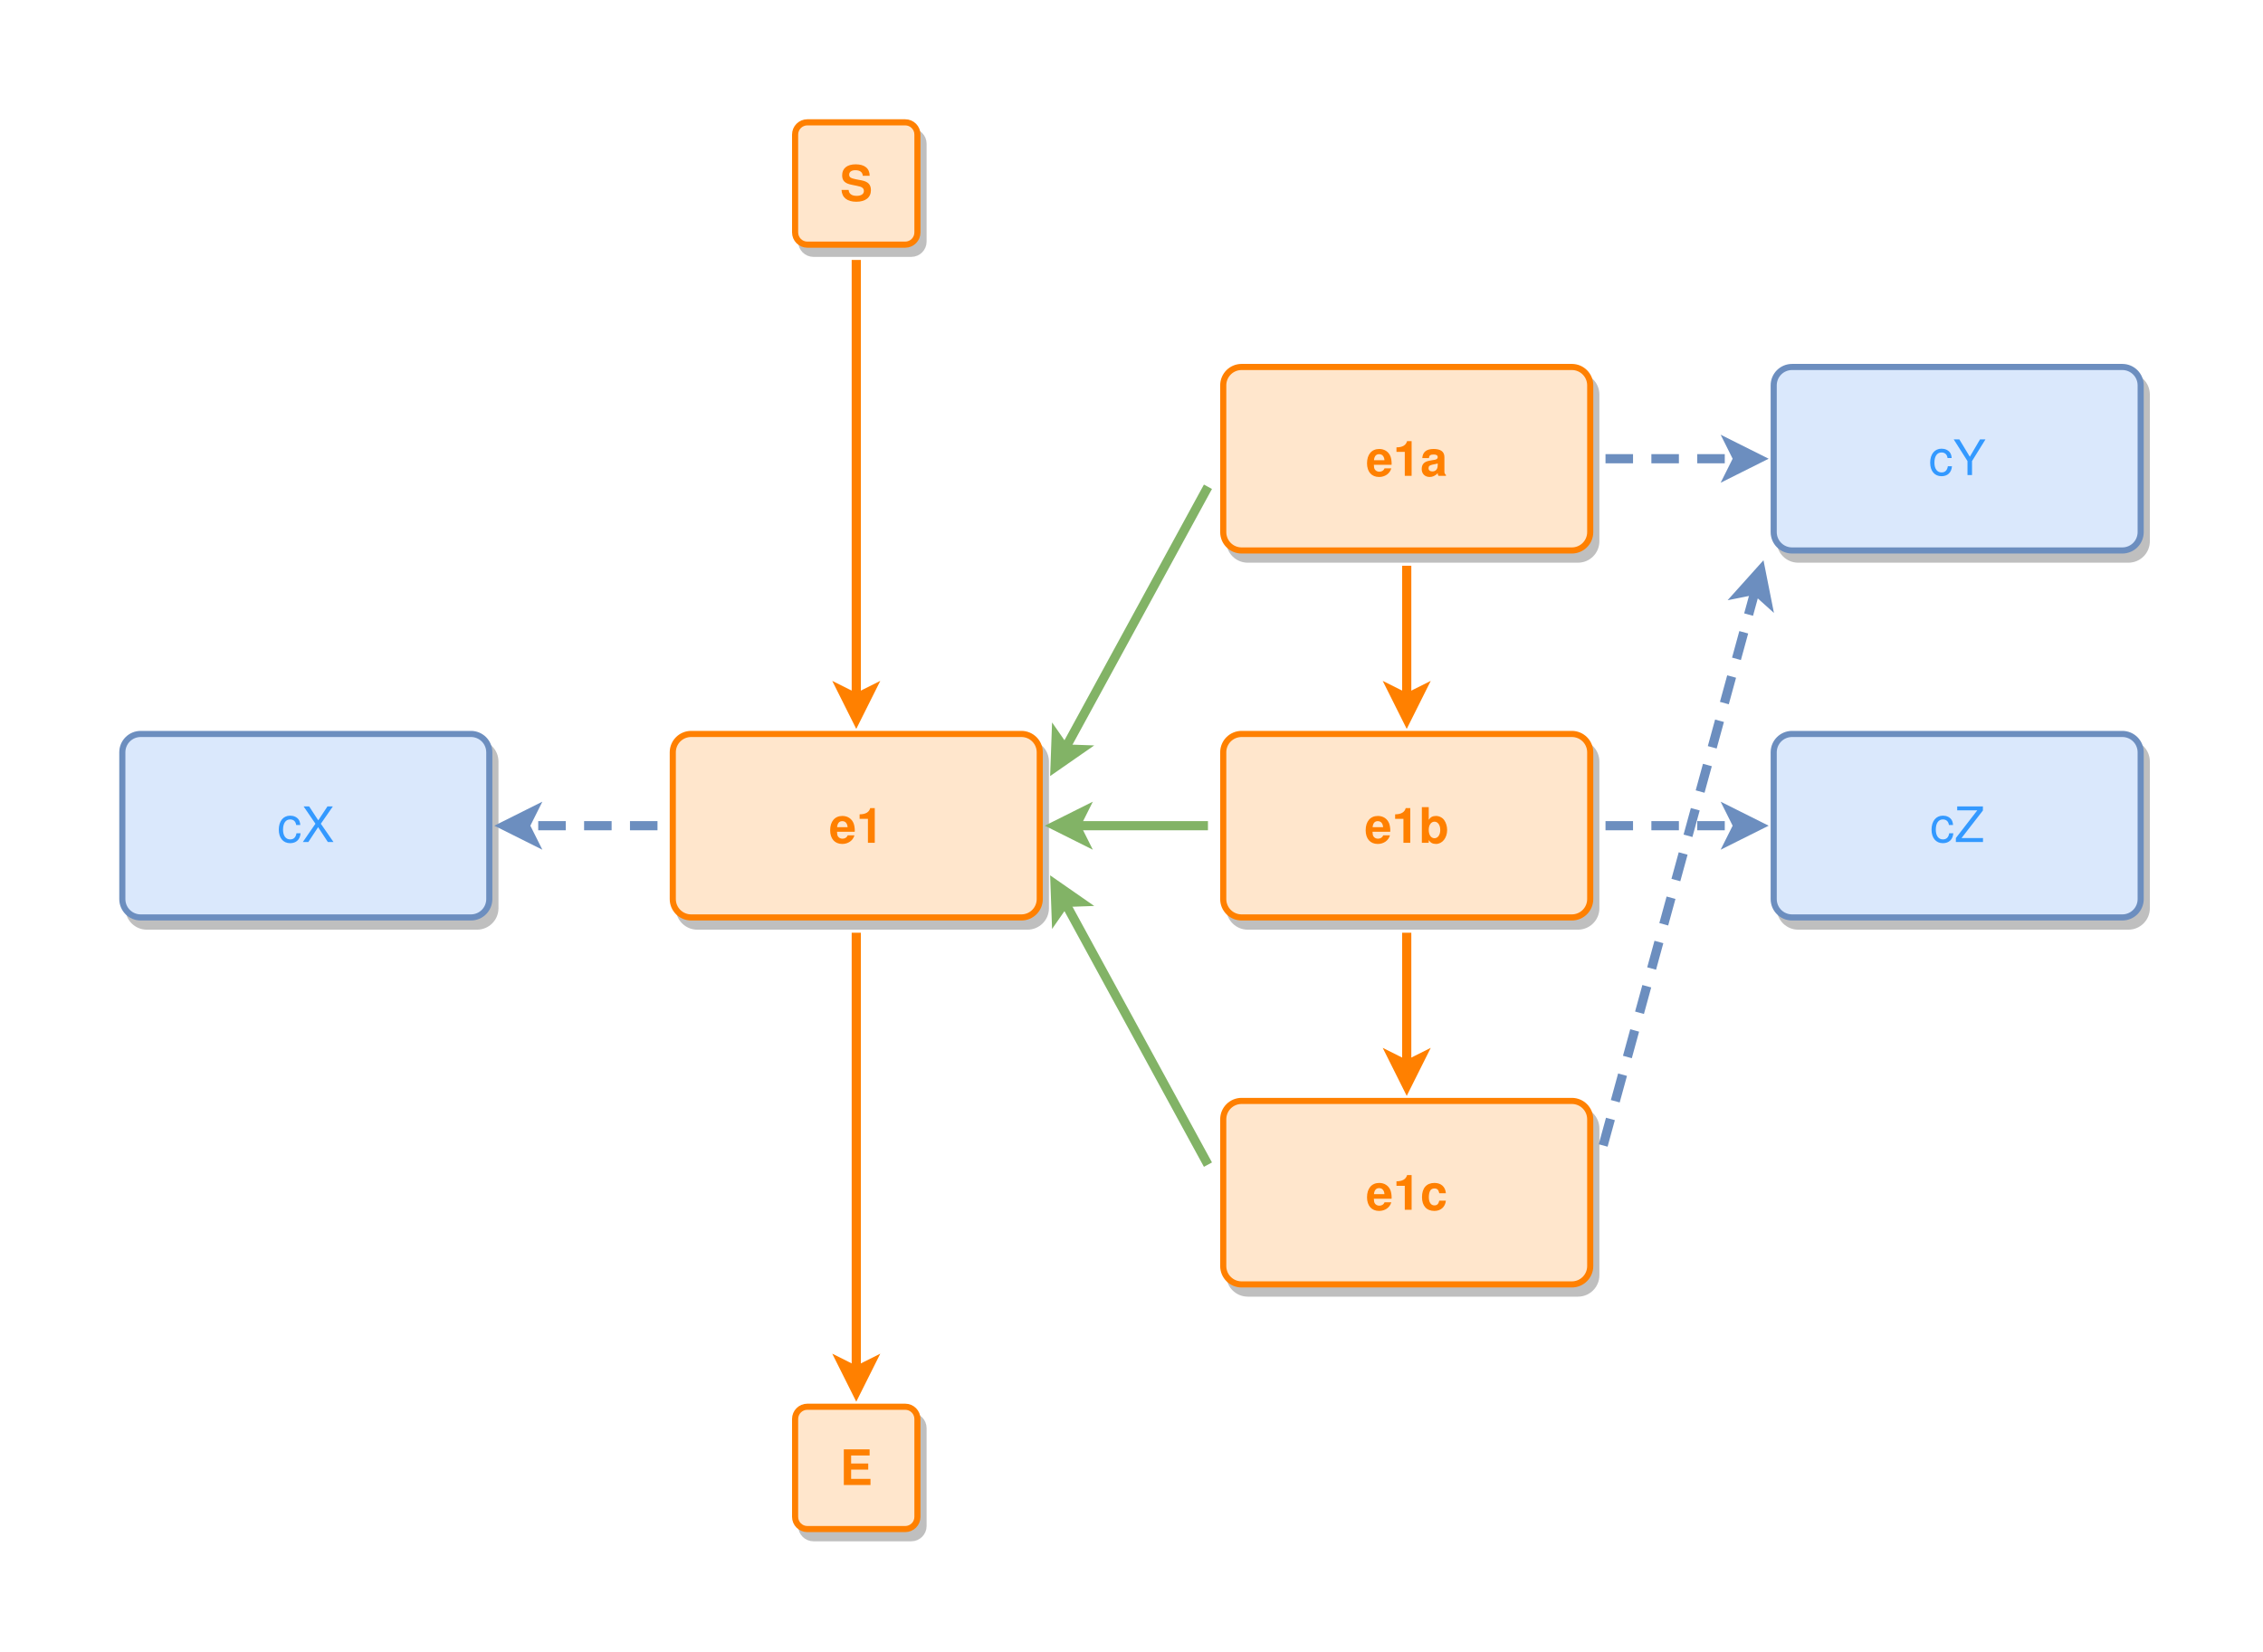
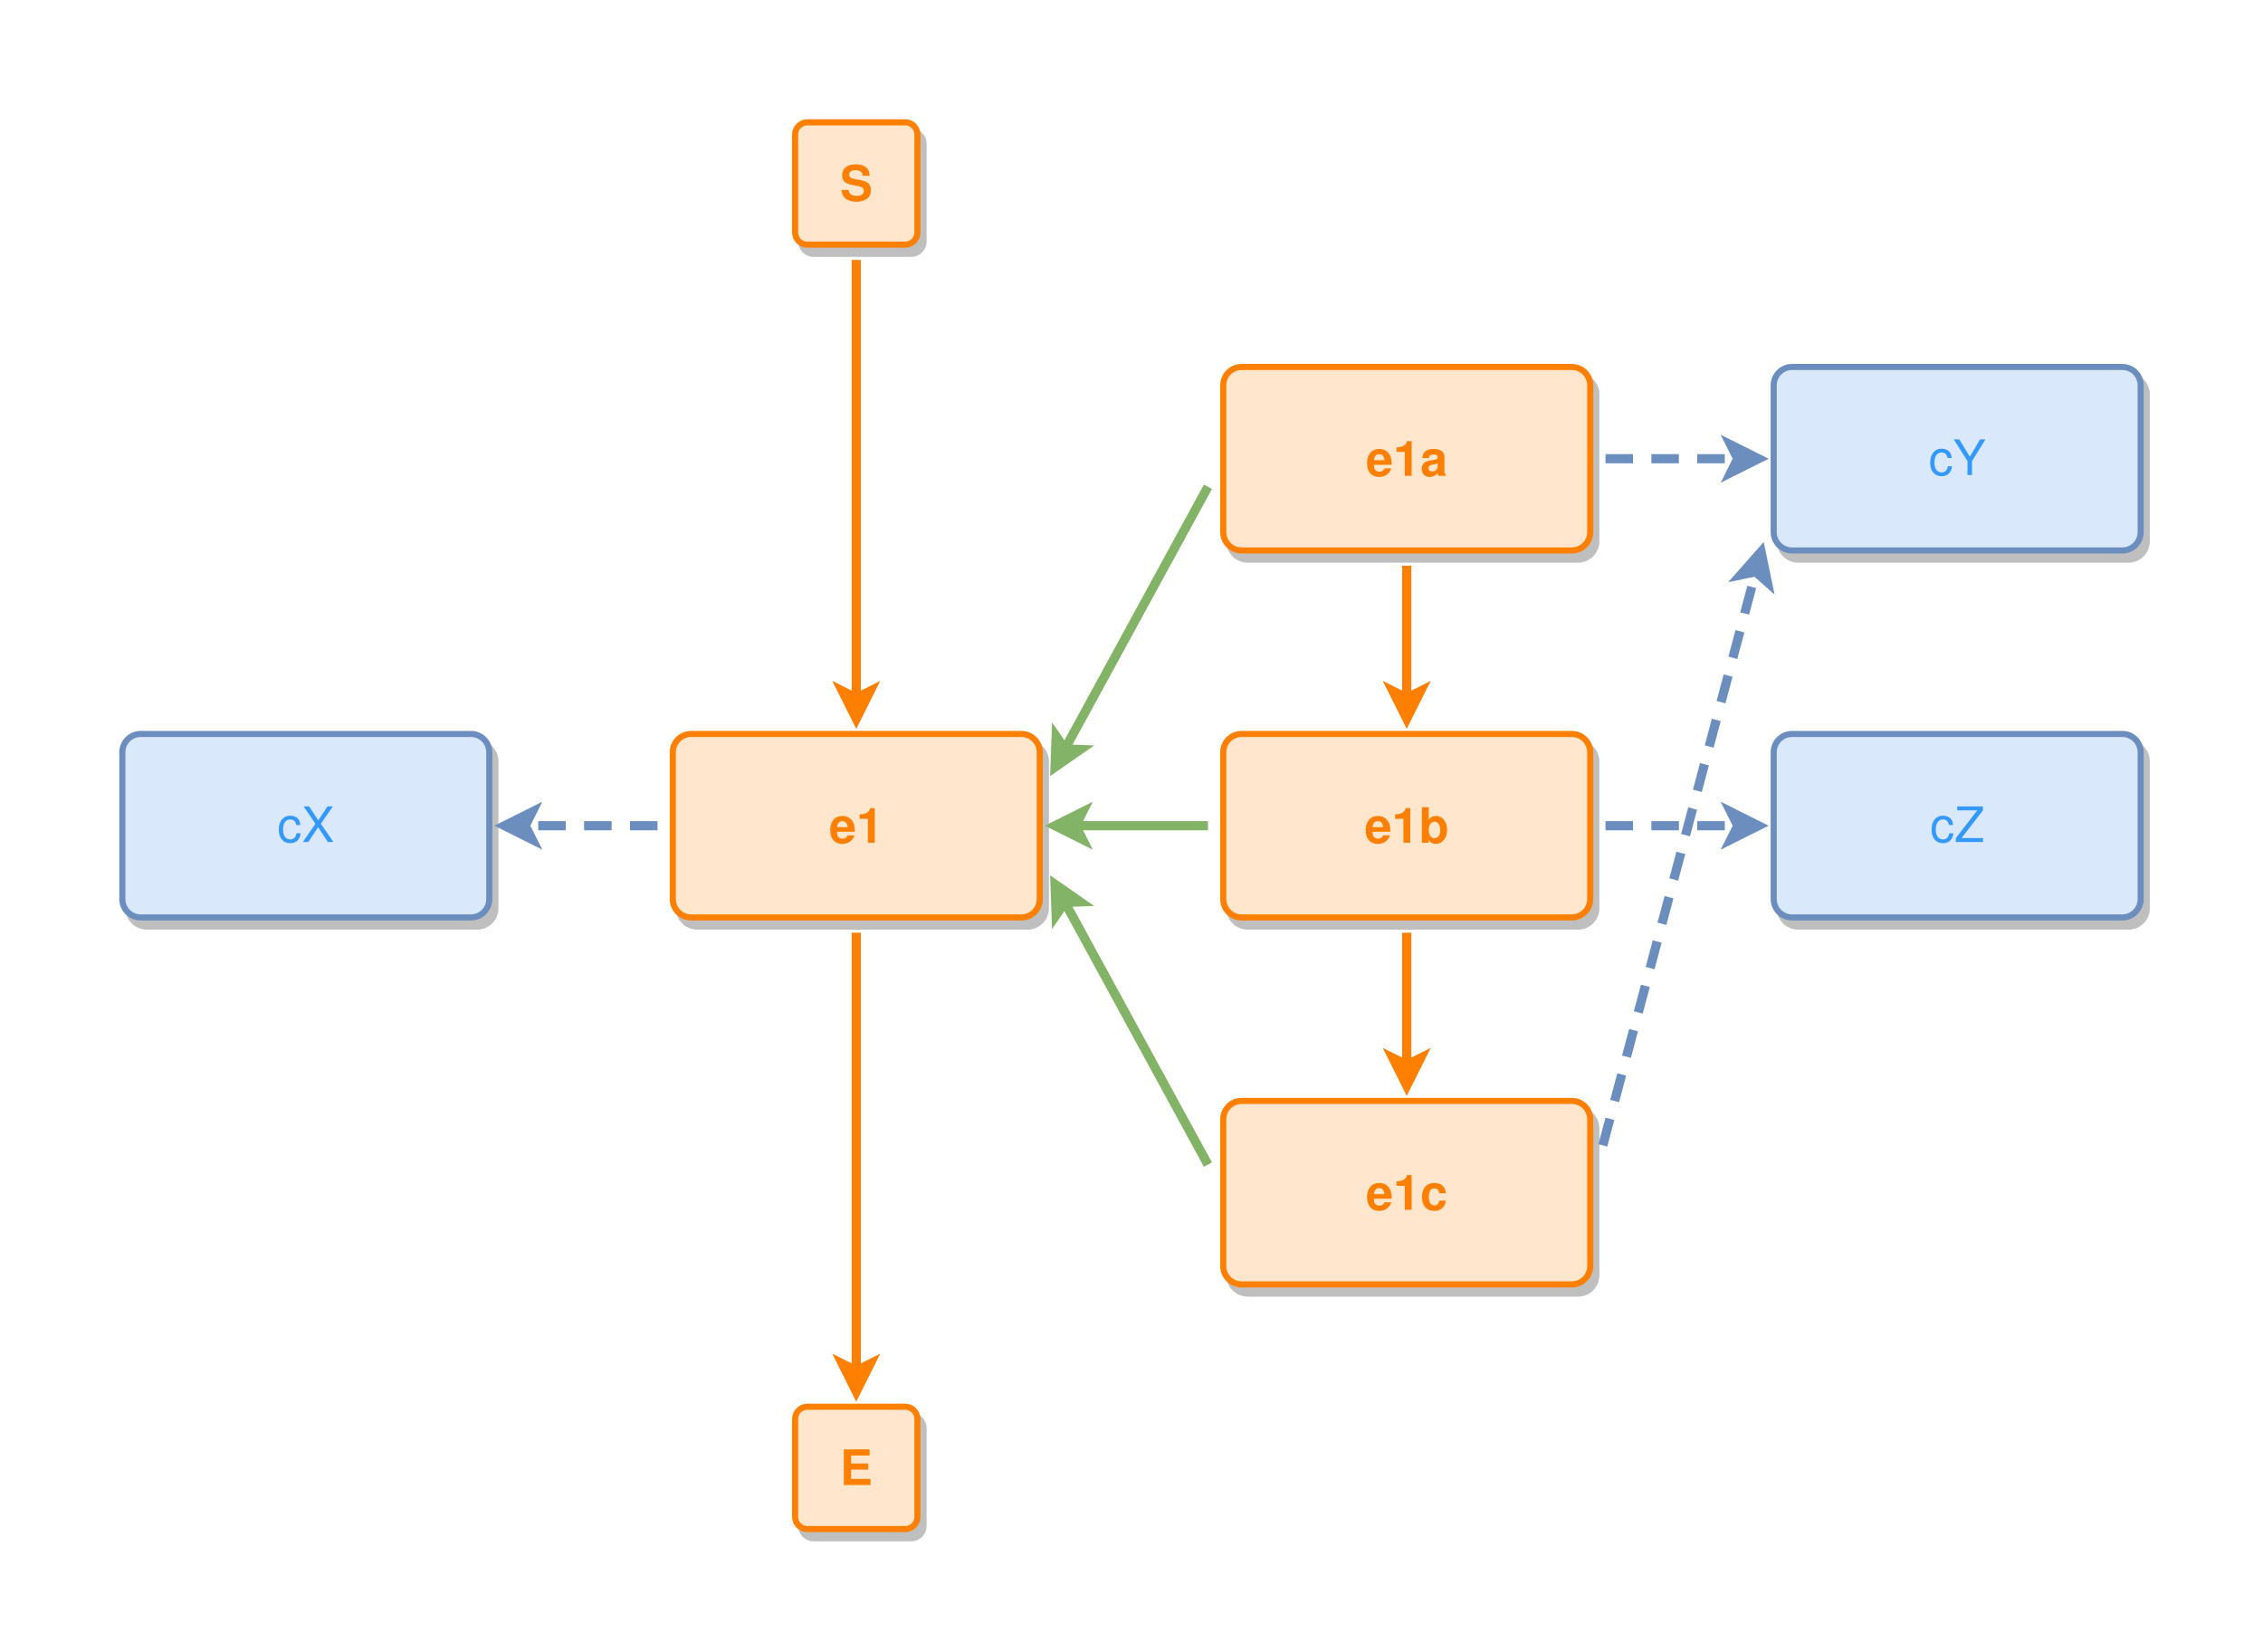
<svg xmlns="http://www.w3.org/2000/svg" width="740" height="540" viewBox="0 0 740 540">
  <defs>
  </defs>
  <g id="container-shells">
  </g>
  <g id="node-shadows">
    <rect x="220" y="240" width="120" height="60" rx="6" ry="6" fill="#000000" stroke="#000000" stroke-width="2" opacity="0.25" transform="translate(2,3)" />
    <rect x="40" y="240" width="120" height="60" rx="6" ry="6" fill="#000000" stroke="#000000" stroke-width="2" opacity="0.25" transform="translate(2,3)" />
    <rect x="400" y="120" width="120" height="60" rx="6" ry="6" fill="#000000" stroke="#000000" stroke-width="2" opacity="0.25" transform="translate(2,3)" />
    <rect x="400" y="240" width="120" height="60" rx="6" ry="6" fill="#000000" stroke="#000000" stroke-width="2" opacity="0.25" transform="translate(2,3)" />
    <rect x="400" y="360" width="120" height="60" rx="6" ry="6" fill="#000000" stroke="#000000" stroke-width="2" opacity="0.25" transform="translate(2,3)" />
    <rect x="580" y="120" width="120" height="60" rx="6" ry="6" fill="#000000" stroke="#000000" stroke-width="2" opacity="0.25" transform="translate(2,3)" />
    <rect x="580" y="240" width="120" height="60" rx="6" ry="6" fill="#000000" stroke="#000000" stroke-width="2" opacity="0.25" transform="translate(2,3)" />
    <rect x="260" y="40" width="40" height="40" rx="4" ry="4" fill="#000000" stroke="#000000" stroke-width="2" opacity="0.25" transform="translate(2,3)" />
    <rect x="260" y="460" width="40" height="40" rx="4" ry="4" fill="#000000" stroke="#000000" stroke-width="2" opacity="0.25" transform="translate(2,3)" />
  </g>
  <g id="edges">
    <g class="edge" data-edge-idx="0" data-edge-base="expresses" data-edge-from="1" data-edge-to="2">
      <line x1="215.00" y1="270.00" x2="171.75" y2="270.00" stroke="#6c8ebf" stroke-width="3" stroke-dasharray="9 6" />
      <path d="M 165.00 270.00 L 174.00 265.50 L 171.75 270.00 L 174.00 274.50 Z" fill="#6c8ebf" stroke="#6c8ebf" stroke-width="3" stroke-miterlimit="10" />
    </g>
    <g class="edge" data-edge-idx="1" data-edge-base="leadsto" data-edge-from="3" data-edge-to="4">
      <line x1="460.00" y1="185.00" x2="460.00" y2="228.25" stroke="#ff8000" stroke-width="3" />
      <path d="M 460.00 235.00 L 455.50 226.00 L 460.00 228.25 L 464.50 226.00 Z" fill="#ff8000" stroke="#ff8000" stroke-width="3" stroke-miterlimit="10" />
    </g>
    <g class="edge" data-edge-idx="2" data-edge-base="leadsto" data-edge-from="4" data-edge-to="5">
      <line x1="460.00" y1="305.00" x2="460.00" y2="348.25" stroke="#ff8000" stroke-width="3" />
      <path d="M 460.00 355.00 L 455.50 346.00 L 460.00 348.25 L 464.50 346.00 Z" fill="#ff8000" stroke="#ff8000" stroke-width="3" stroke-miterlimit="10" />
    </g>
    <g class="edge" data-edge-idx="3" data-edge-base="partof" data-edge-from="3" data-edge-to="1">
      <line x1="395.00" y1="159.17" x2="348.23" y2="244.91" stroke="#82b366" stroke-width="3" />
      <path d="M 345.00 250.83 L 345.36 240.78 L 348.23 244.91 L 353.26 245.09 Z" fill="#82b366" stroke="#82b366" stroke-width="3" stroke-miterlimit="10" />
    </g>
    <g class="edge" data-edge-idx="4" data-edge-base="partof" data-edge-from="4" data-edge-to="1">
      <line x1="395.00" y1="270.00" x2="351.75" y2="270.00" stroke="#82b366" stroke-width="3" />
      <path d="M 345.00 270.00 L 354.00 265.50 L 351.75 270.00 L 354.00 274.50 Z" fill="#82b366" stroke="#82b366" stroke-width="3" stroke-miterlimit="10" />
    </g>
    <g class="edge" data-edge-idx="5" data-edge-base="partof" data-edge-from="5" data-edge-to="1">
      <line x1="395.00" y1="380.83" x2="348.23" y2="295.09" stroke="#82b366" stroke-width="3" />
      <path d="M 345.00 289.17 L 353.26 294.91 L 348.23 295.09 L 345.36 299.22 Z" fill="#82b366" stroke="#82b366" stroke-width="3" stroke-miterlimit="10" />
    </g>
    <g class="edge" data-edge-idx="6" data-edge-base="expresses" data-edge-from="3" data-edge-to="6">
      <line x1="525.00" y1="150.00" x2="568.25" y2="150.00" stroke="#6c8ebf" stroke-width="3" stroke-dasharray="9 6" />
      <path d="M 575.00 150.00 L 566.00 154.50 L 568.25 150.00 L 566.00 145.50 Z" fill="#6c8ebf" stroke="#6c8ebf" stroke-width="3" stroke-miterlimit="10" />
    </g>
    <g class="edge" data-edge-idx="7" data-edge-base="expresses" data-edge-from="5" data-edge-to="6">
-       <line x1="524.23" y1="374.57" x2="573.99" y2="192.94" stroke="#6c8ebf" stroke-width="3" stroke-dasharray="9 6" />
-       <path d="M 575.77 186.43 L 577.73 196.30 L 573.99 192.94 L 569.05 193.92 Z" fill="#6c8ebf" stroke="#6c8ebf" stroke-width="3" stroke-miterlimit="10" />
+       <line x1="524.12" y1="374.54" x2="574.14" y2="186.98" stroke="#6c8ebf" stroke-width="3" stroke-dasharray="9 6" />
+       <path d="M 575.88 180.46 L 577.91 190.32 L 574.14 186.98 L 569.21 188.00 Z" fill="#6c8ebf" stroke="#6c8ebf" stroke-width="3" stroke-miterlimit="10" />
    </g>
    <g class="edge" data-edge-idx="8" data-edge-base="expresses" data-edge-from="4" data-edge-to="7">
      <line x1="525.00" y1="270.00" x2="568.25" y2="270.00" stroke="#6c8ebf" stroke-width="3" stroke-dasharray="9 6" />
      <path d="M 575.00 270.00 L 566.00 274.50 L 568.25 270.00 L 566.00 265.50 Z" fill="#6c8ebf" stroke="#6c8ebf" stroke-width="3" stroke-miterlimit="10" />
    </g>
    <g class="edge" data-edge-idx="9" data-edge-base="leadsto" data-edge-from="8" data-edge-to="1">
      <line x1="280.00" y1="85.00" x2="280.00" y2="228.25" stroke="#ff8000" stroke-width="3" />
      <path d="M 280.00 235.00 L 275.50 226.00 L 280.00 228.25 L 284.50 226.00 Z" fill="#ff8000" stroke="#ff8000" stroke-width="3" stroke-miterlimit="10" />
    </g>
    <g class="edge" data-edge-idx="10" data-edge-base="leadsto" data-edge-from="1" data-edge-to="9">
      <line x1="280.00" y1="305.00" x2="280.00" y2="448.25" stroke="#ff8000" stroke-width="3" />
      <path d="M 280.00 455.00 L 275.50 446.00 L 280.00 448.25 L 284.50 446.00 Z" fill="#ff8000" stroke="#ff8000" stroke-width="3" stroke-miterlimit="10" />
    </g>
  </g>
  <g id="nodes">
    <rect x="220" y="240" width="120" height="60" rx="6" ry="6" fill="#ffe6cc" stroke="#ff8000" stroke-width="2" />
    <text x="280" y="270" text-anchor="middle" dominant-baseline="middle" font-family="Helvetica,Inter,Segoe UI,Arial" font-size="16" font-weight="bold" fill="#ff8000">e1</text>
    <rect x="40" y="240" width="120" height="60" rx="6" ry="6" fill="#dae8fc" stroke="#6c8ebf" stroke-width="2" />
    <text x="100" y="270" text-anchor="middle" dominant-baseline="middle" font-family="Helvetica,Inter,Segoe UI,Arial" font-size="16" font-weight="normal" fill="#3399ff">cX</text>
    <rect x="400" y="120" width="120" height="60" rx="6" ry="6" fill="#ffe6cc" stroke="#ff8000" stroke-width="2" />
    <text x="460" y="150" text-anchor="middle" dominant-baseline="middle" font-family="Helvetica,Inter,Segoe UI,Arial" font-size="16" font-weight="bold" fill="#ff8000">e1a</text>
    <rect x="400" y="240" width="120" height="60" rx="6" ry="6" fill="#ffe6cc" stroke="#ff8000" stroke-width="2" />
    <text x="460" y="270" text-anchor="middle" dominant-baseline="middle" font-family="Helvetica,Inter,Segoe UI,Arial" font-size="16" font-weight="bold" fill="#ff8000">e1b</text>
    <rect x="400" y="360" width="120" height="60" rx="6" ry="6" fill="#ffe6cc" stroke="#ff8000" stroke-width="2" />
    <text x="460" y="390" text-anchor="middle" dominant-baseline="middle" font-family="Helvetica,Inter,Segoe UI,Arial" font-size="16" font-weight="bold" fill="#ff8000">e1c</text>
    <rect x="580" y="120" width="120" height="60" rx="6" ry="6" fill="#dae8fc" stroke="#6c8ebf" stroke-width="2" />
    <text x="640" y="150" text-anchor="middle" dominant-baseline="middle" font-family="Helvetica,Inter,Segoe UI,Arial" font-size="16" font-weight="normal" fill="#3399ff">cY</text>
    <rect x="580" y="240" width="120" height="60" rx="6" ry="6" fill="#dae8fc" stroke="#6c8ebf" stroke-width="2" />
    <text x="640" y="270" text-anchor="middle" dominant-baseline="middle" font-family="Helvetica,Inter,Segoe UI,Arial" font-size="16" font-weight="normal" fill="#3399ff">cZ</text>
    <rect x="260" y="40" width="40" height="40" rx="4" ry="4" fill="#ffe6cc" stroke="#ff8000" stroke-width="2" />
    <text x="280" y="60" text-anchor="middle" dominant-baseline="middle" font-family="Helvetica,Inter,Segoe UI,Arial" font-size="16" font-weight="bold" fill="#ff8000">S</text>
    <rect x="260" y="460" width="40" height="40" rx="4" ry="4" fill="#ffe6cc" stroke="#ff8000" stroke-width="2" />
    <text x="280" y="480" text-anchor="middle" dominant-baseline="middle" font-family="Helvetica,Inter,Segoe UI,Arial" font-size="16" font-weight="bold" fill="#ff8000">E</text>
  </g>
</svg>
